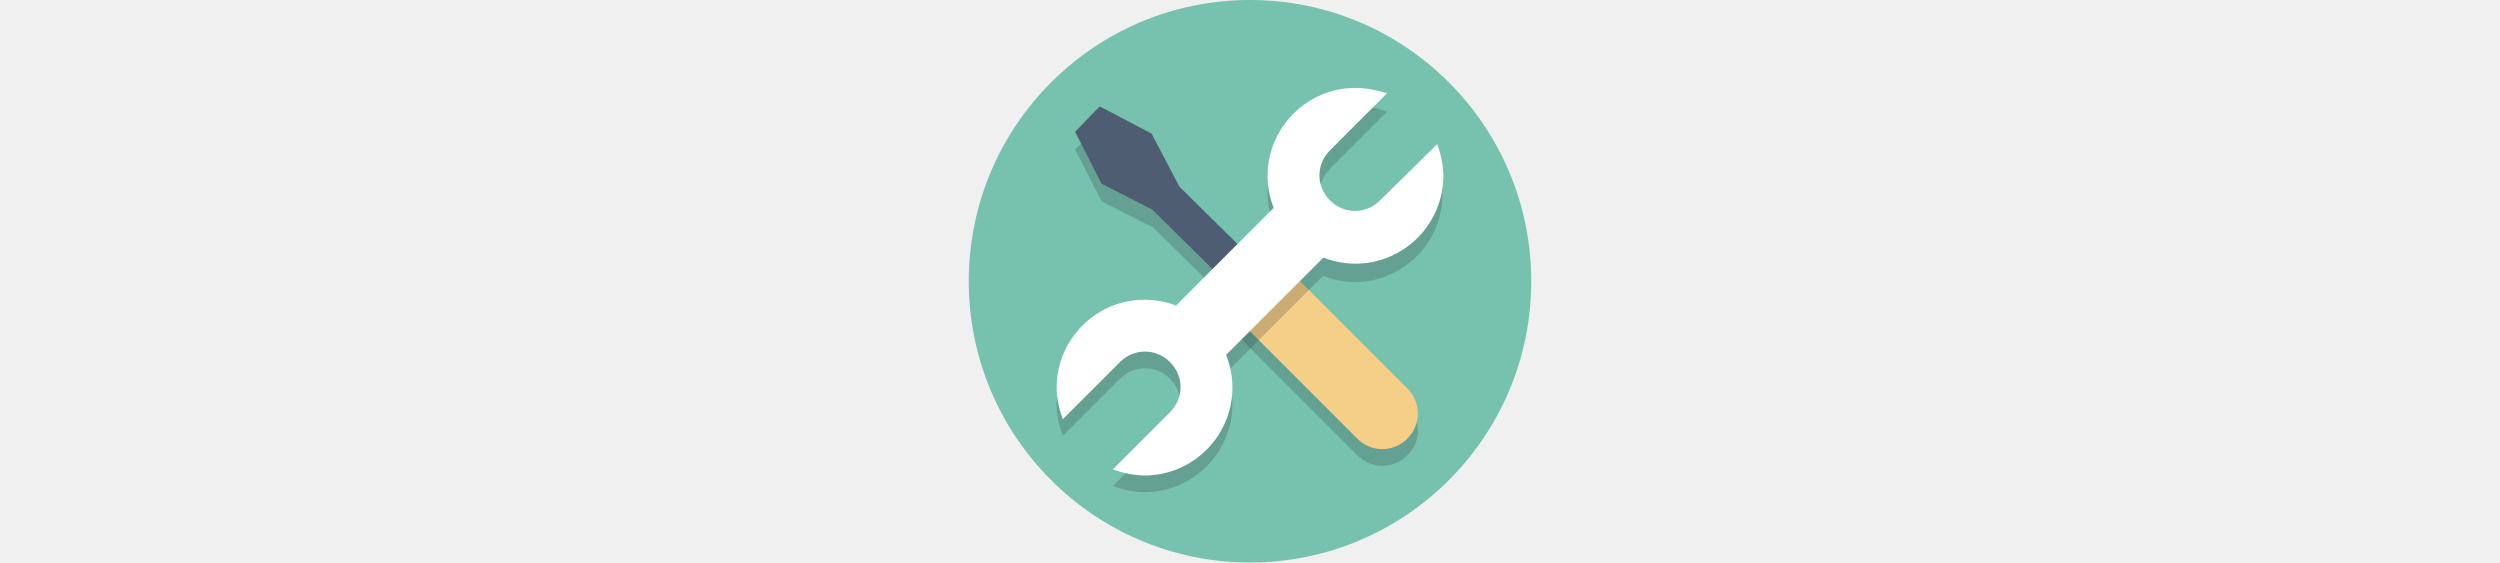
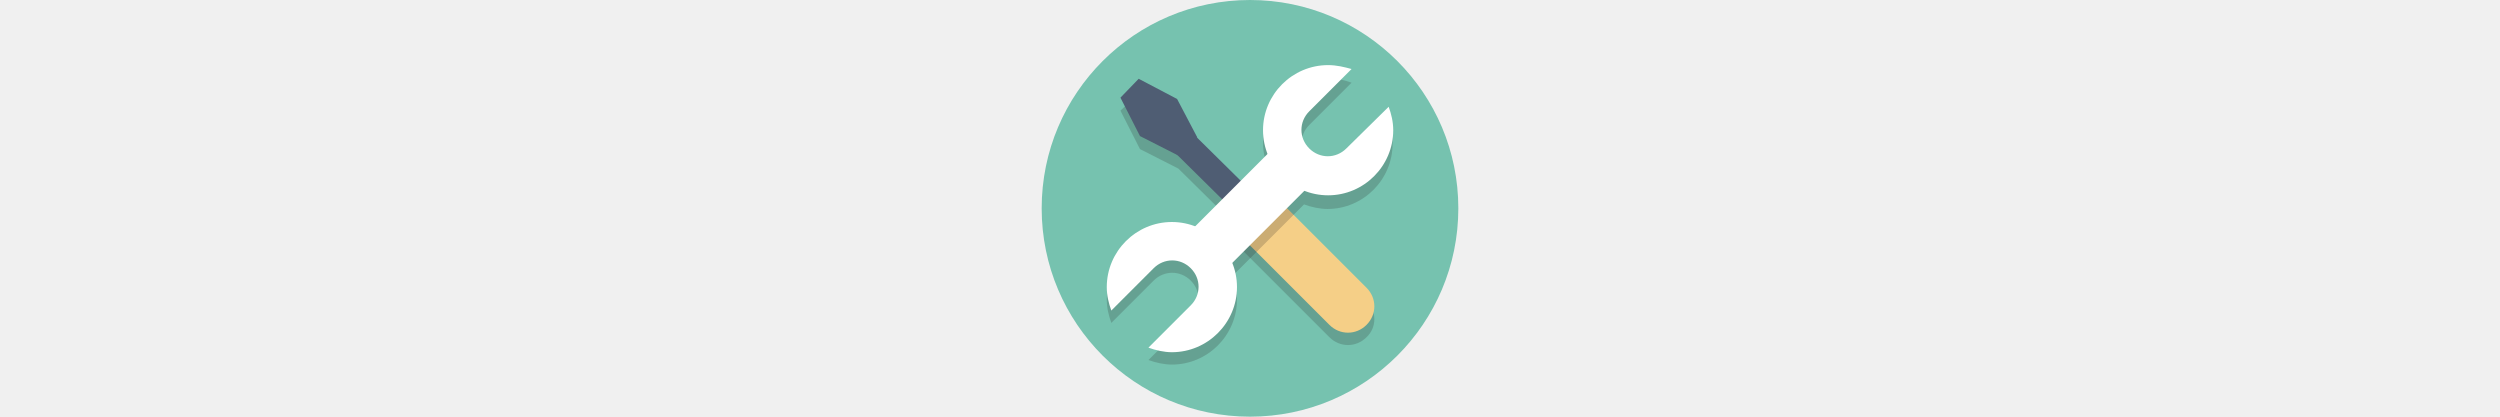
- <svg xmlns="http://www.w3.org/2000/svg" version="1.1" height="27px" width="120px" viewBox="0 0 64 64" xml:space="preserve" fill="#000000">
+ <svg xmlns="http://www.w3.org/2000/svg" version="1.1" height="20px" width="120px" viewBox="0 0 64 64" xml:space="preserve" fill="#000000">
  <g id="SVGRepo_bgCarrier" stroke-width="0" />
  <g id="SVGRepo_tracerCarrier" stroke-linecap="round" stroke-linejoin="round" />
  <g id="SVGRepo_iconCarrier">
    <style type="text/css">
            .st0 {
                fill: #76C2AF;
            }

            .st1 {
                opacity: 0.2;
            }

            .st2 {
                fill: #231F20;
            }

            .st3 {
                fill: #4F5D73;
            }

            .st4 {
                fill: #F5CF87;
            }

            .st5 {
                fill: #FFFFFF;
            }
        </style>
    <g id="Layer_1">
      <g>
        <circle class="st0" cx="32" cy="32" r="32" />
      </g>
      <g class="st1">
        <path class="st2" d="M49.9,46.2L35.8,32.1c-1-1-2.5-1.4-3.8-1l-8.1-8l-3-5.9l-5.9-3L12.1,17l3,5.9l5.9,3l0,0l8.1,8 c-0.4,1.3,0,2.8,1,3.8l14.1,14.1c1.6,1.6,4.1,1.6,5.7,0C51.5,50.3,51.5,47.8,49.9,46.2z">
                </path>
      </g>
      <g>
        <polygon class="st3" points="34.5,37.3 18.4,21.4 21.3,18.6 37.4,34.5 " />
      </g>
      <g>
        <path class="st4" d="M49.9,49.9c-1.6,1.6-4.1,1.6-5.7,0L30.1,35.8c-1.6-1.6-1.6-4.1,0-5.7l0,0c1.6-1.6,4.1-1.6,5.7,0l14.1,14.1 C51.5,45.8,51.5,48.3,49.9,49.9L49.9,49.9z">
                </path>
      </g>
      <g class="st1">
        <path class="st2" d="M53.3,18.4l-6.5,6.5c-1.6,1.6-4.1,1.6-5.7,0c-1.6-1.6-1.6-4.1,0-5.7l6.5-6.5C46.5,12.3,45.3,12,44,12 c-5.5,0-10,4.5-10,10c0,1.3,0.3,2.5,0.7,3.6l-11,11C22.5,36.3,21.3,36,20,36c-5.5,0-10,4.5-10,10c0,1.3,0.3,2.5,0.7,3.6l6.5-6.5 c1.6-1.6,4.1-1.6,5.7,0c1.6,1.6,1.6,4.1,0,5.7l-6.5,6.5c1.1,0.4,2.4,0.7,3.6,0.7c5.5,0,10-4.5,10-10c0-1.3-0.3-2.5-0.7-3.6l11-11 c1.1,0.4,2.4,0.7,3.6,0.7c5.5,0,10-4.5,10-10C54,20.7,53.7,19.5,53.3,18.4z">
                </path>
      </g>
      <g>
        <rect x="23.4" y="28" transform="matrix(0.7071 -0.7071 0.7071 0.7071 -13.2548 32)" class="st5" width="17.1" height="8" />
      </g>
      <g>
        <polygon class="st3" points="21,23.9 15.1,20.9 12.1,15 14.9,12.1 20.8,15.2 23.9,21.1 " />
      </g>
      <g>
        <g>
          <path class="st5" d="M46.8,22.8c-1.6,1.6-4.1,1.6-5.7,0c-1.6-1.6-1.6-4.1,0-5.7l6.5-6.5C46.5,10.3,45.3,10,44,10 c-5.5,0-10,4.5-10,10c0,5.5,4.5,10,10,10s10-4.5,10-10c0-1.3-0.3-2.5-0.7-3.6L46.8,22.8z">
                    </path>
        </g>
      </g>
      <g>
        <g>
          <path class="st5" d="M17.2,41.2c1.6-1.6,4.1-1.6,5.7,0c1.6,1.6,1.6,4.1,0,5.7l-6.5,6.5c1.1,0.4,2.4,0.7,3.6,0.7 c5.5,0,10-4.5,10-10c0-5.5-4.5-10-10-10s-10,4.5-10,10c0,1.3,0.3,2.5,0.7,3.6L17.2,41.2z">
                    </path>
        </g>
      </g>
    </g>
    <g id="Layer_2"> </g>
  </g>
</svg>
